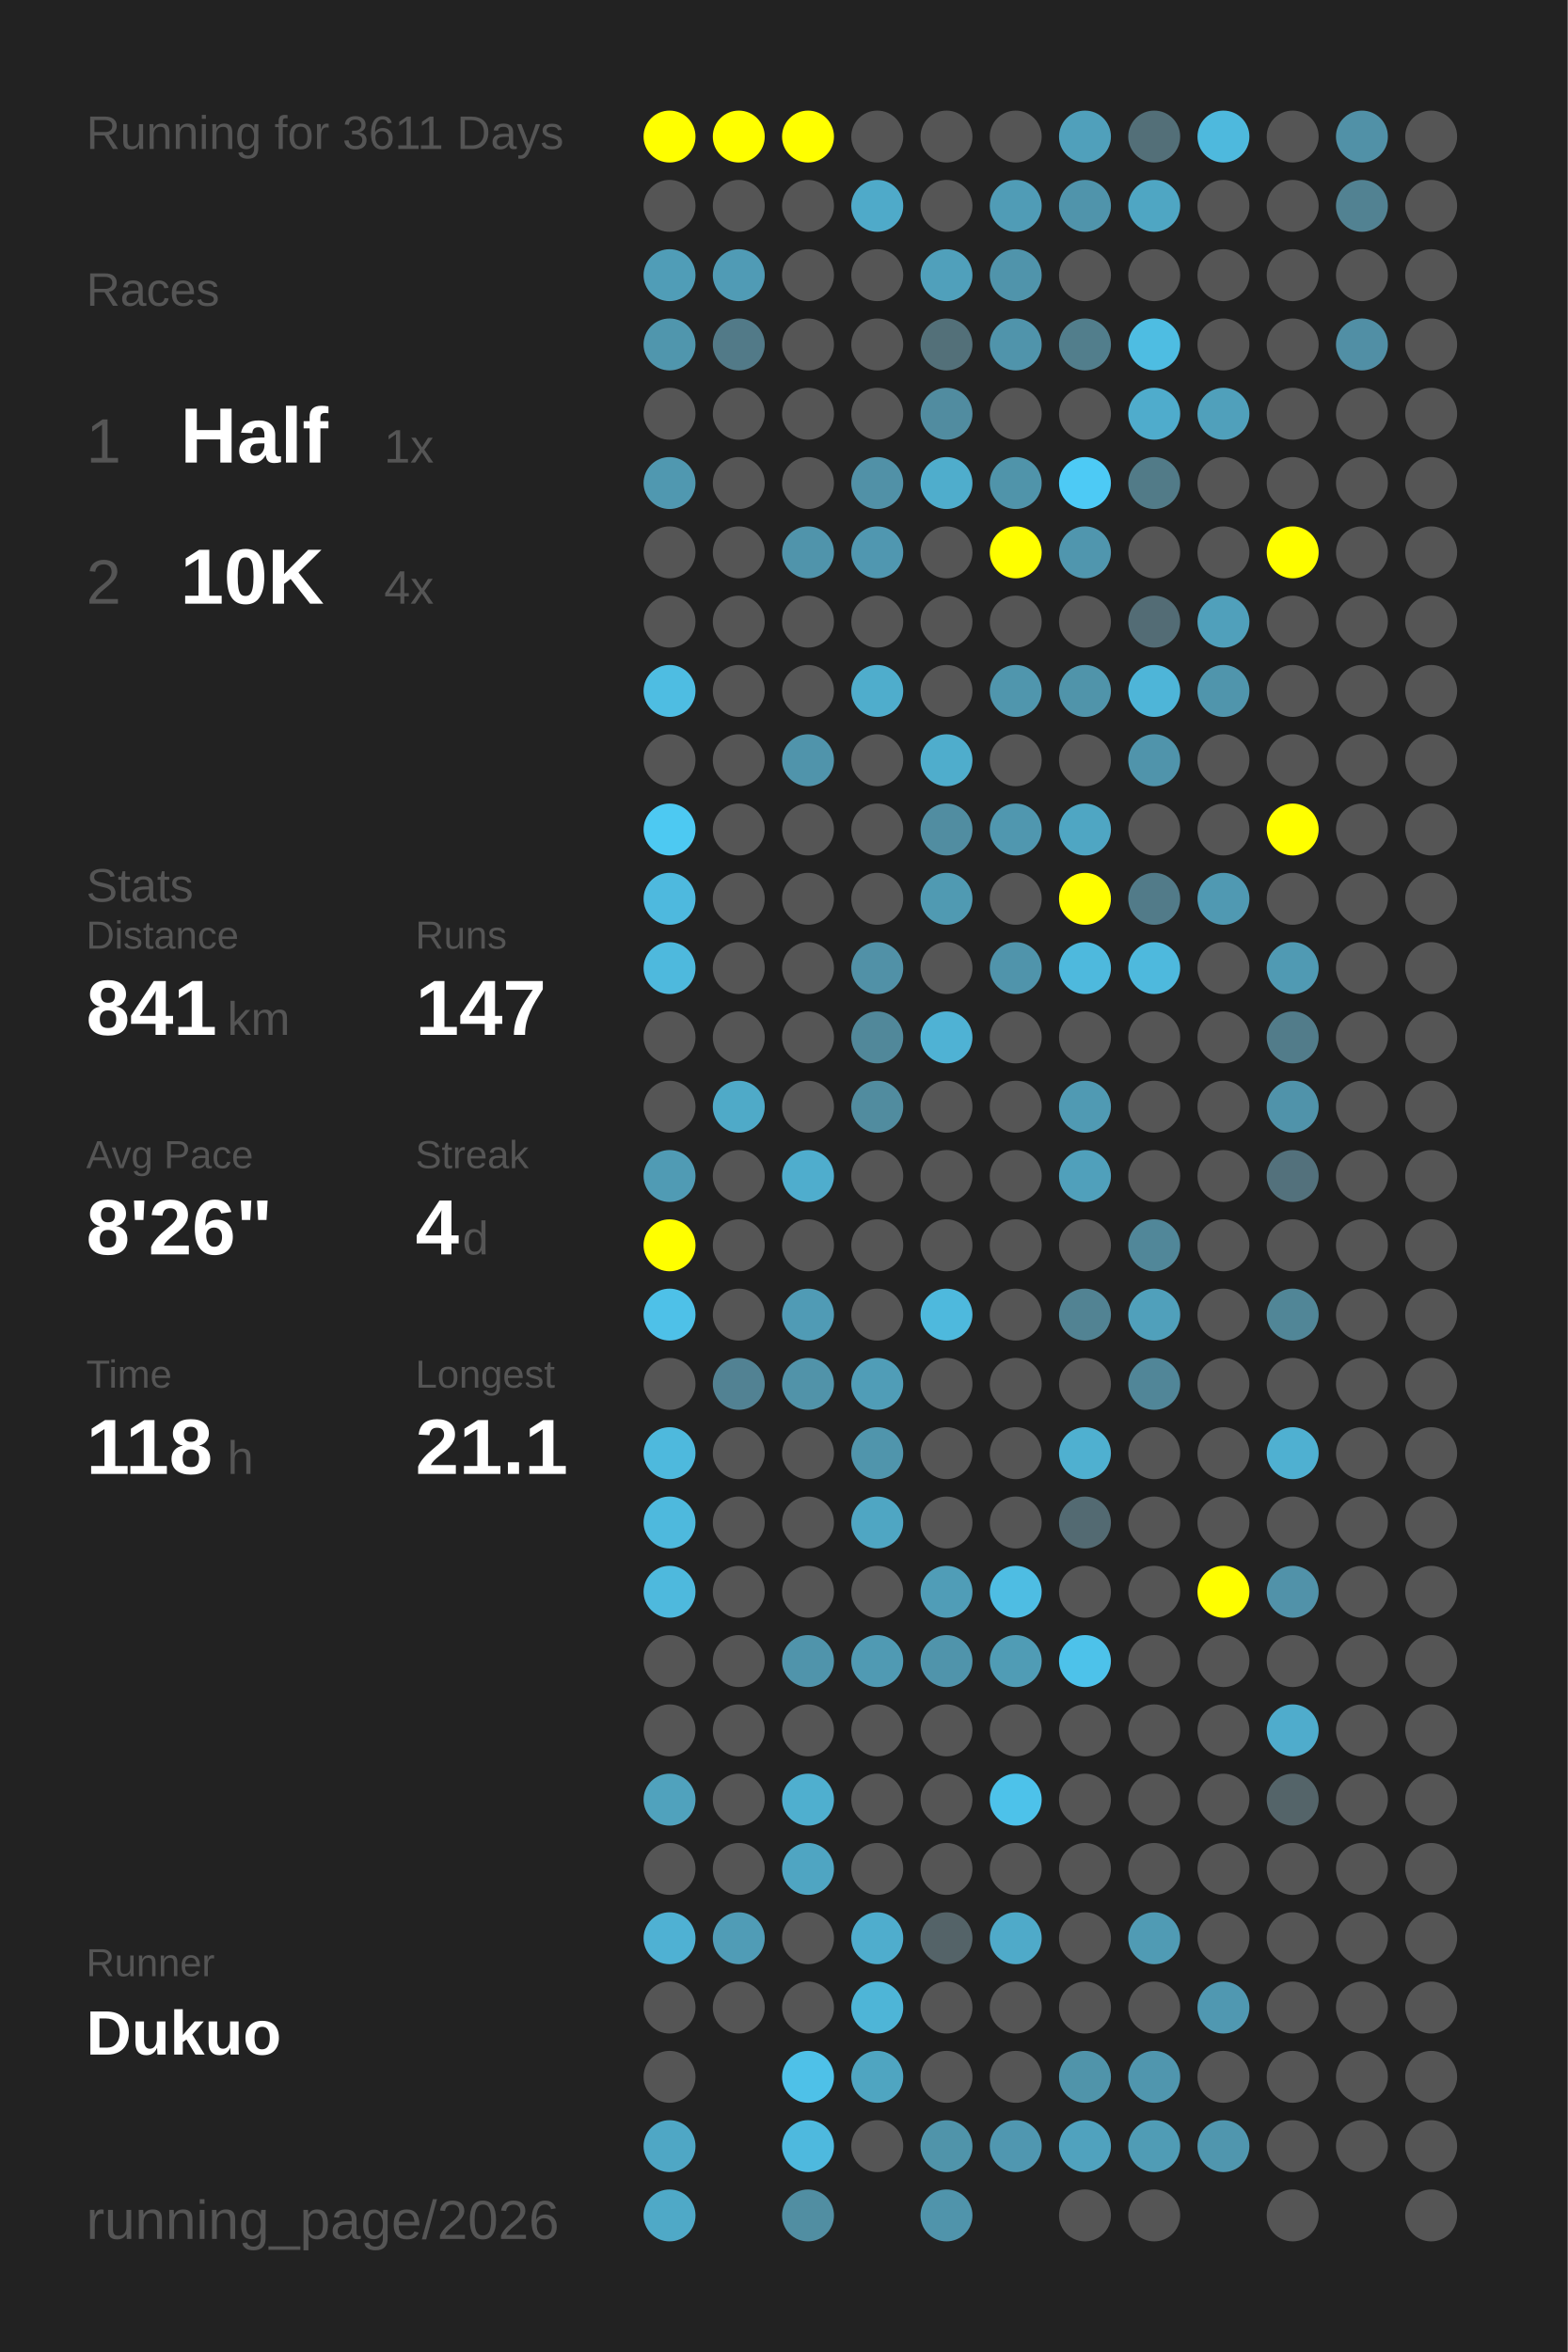
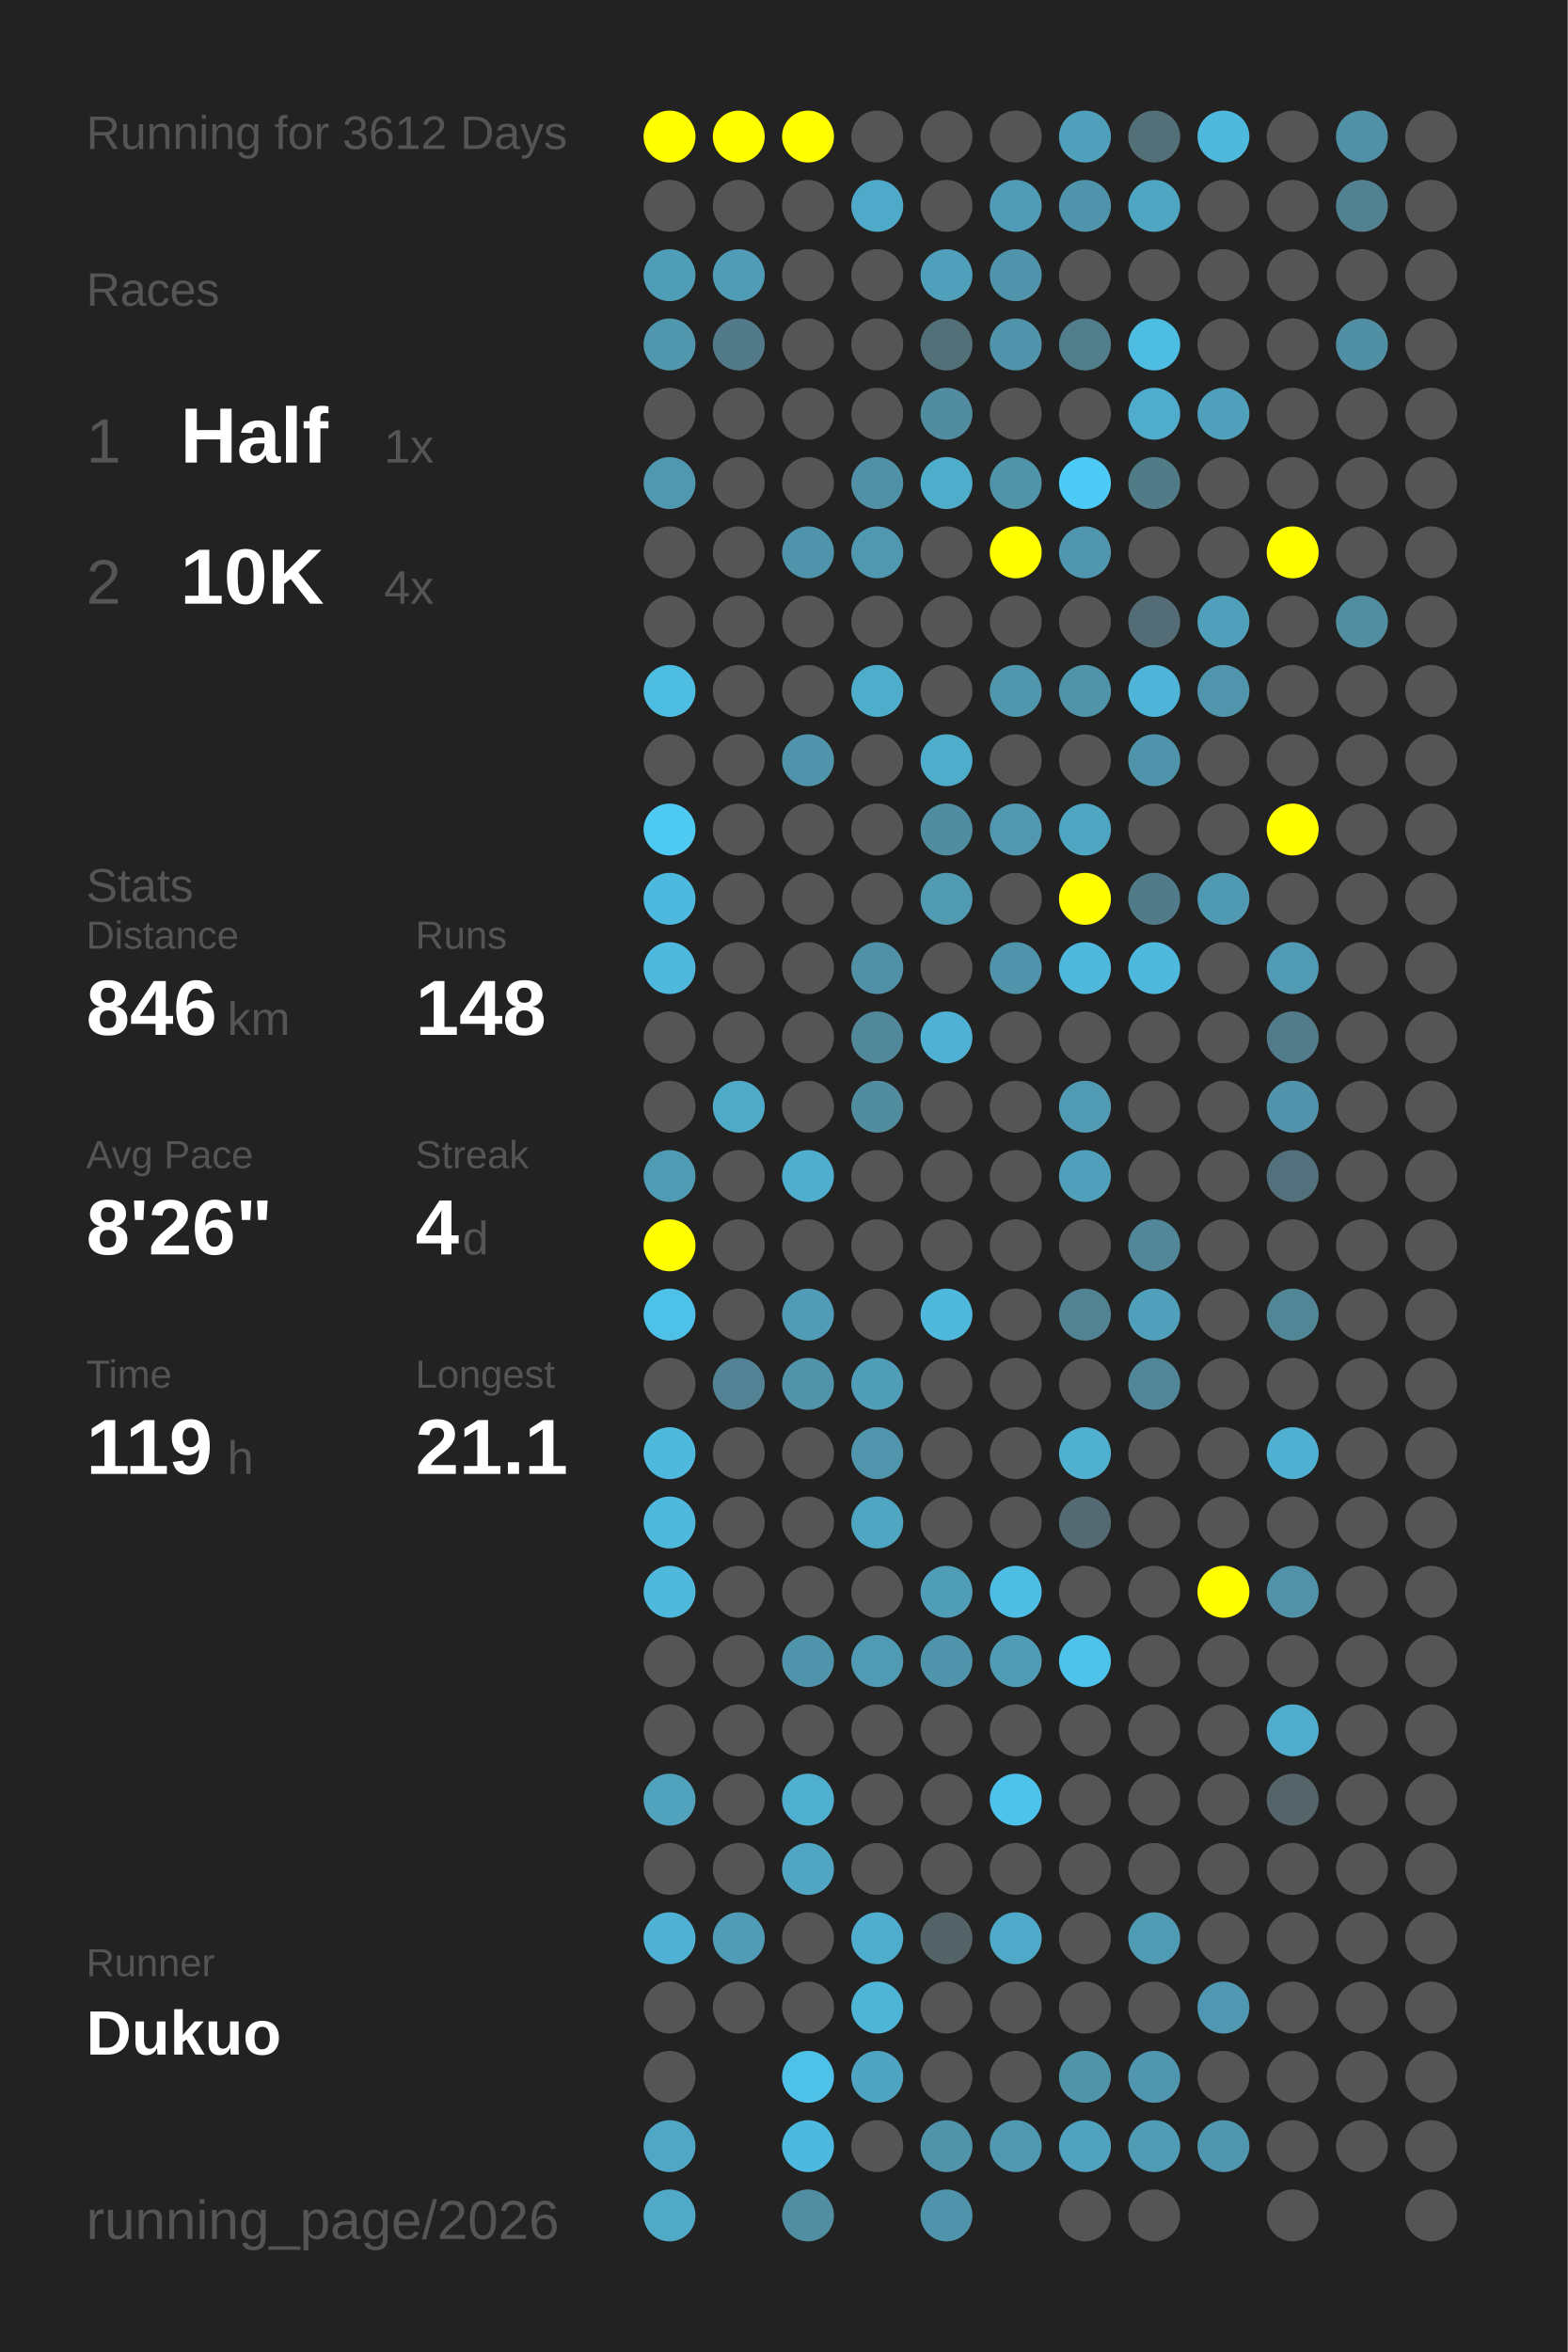
<svg xmlns="http://www.w3.org/2000/svg" baseProfile="full" height="300mm" version="1.1" viewBox="0,0,200,300" width="200mm">
  <defs />
  <rect fill="#222222" height="300" width="200" x="0" y="0" />
-   <text fill="#555555" style="font-size:6px; font-family:Arial;" x="11" y="19">Running for 3611 Days</text>
+   <text fill="#555555" style="font-size:6px; font-family:Arial;" x="11" y="19">Running for 3612 Days</text>
  <text fill="#555555" style="font-size:6px; font-family:Arial;" x="11" y="39">Races</text>
  <text fill="#555555" style="font-size:8px; font-family:Arial;" x="11" y="59">1</text>
  <text fill="#FFFFFF" style="font-size:10px; font-family:Arial; font-weight:bold;" x="23" y="59">Half</text>
  <text fill="#555555" style="font-size:6px; font-family:Arial;" x="49" y="59">1x</text>
  <text fill="#555555" style="font-size:8px; font-family:Arial;" x="11" y="77">2</text>
  <text fill="#FFFFFF" style="font-size:10px; font-family:Arial; font-weight:bold;" x="23" y="77">10K</text>
  <text fill="#555555" style="font-size:6px; font-family:Arial;" x="49" y="77">4x</text>
  <text fill="#555555" style="font-size:6px; font-family:Arial;" x="11" y="115">Stats</text>
  <text fill="#555555" style="font-size:5px; font-family:Arial;" x="11" y="121">Distance</text>
-   <text fill="#FFFFFF" style="font-size:10px; font-family:Arial; font-weight:bold;" x="11" y="132">841</text>
+   <text fill="#FFFFFF" style="font-size:10px; font-family:Arial; font-weight:bold;" x="11" y="132">846</text>
  <text fill="#555555" style="font-size:6px; font-family:Arial;" x="29" y="132">km</text>
  <text fill="#555555" style="font-size:5px; font-family:Arial;" x="53" y="121">Runs</text>
-   <text fill="#FFFFFF" style="font-size:10px; font-family:Arial; font-weight:bold;" x="53" y="132">147</text>
+   <text fill="#FFFFFF" style="font-size:10px; font-family:Arial; font-weight:bold;" x="53" y="132">148</text>
  <text fill="#555555" style="font-size:5px; font-family:Arial;" x="11" y="149">Avg Pace</text>
  <text fill="#FFFFFF" style="font-size:10px; font-family:Arial; font-weight:bold;" x="11" y="160">8'26"</text>
  <text fill="#555555" style="font-size:5px; font-family:Arial;" x="53" y="149">Streak</text>
  <text fill="#FFFFFF" style="font-size:10px; font-family:Arial; font-weight:bold;" x="53" y="160">4</text>
  <text fill="#555555" style="font-size:6px; font-family:Arial;" x="59" y="160">d</text>
  <text fill="#555555" style="font-size:5px; font-family:Arial;" x="11" y="177">Time</text>
-   <text fill="#FFFFFF" style="font-size:10px; font-family:Arial; font-weight:bold;" x="11" y="188">118</text>
+   <text fill="#FFFFFF" style="font-size:10px; font-family:Arial; font-weight:bold;" x="11" y="188">119</text>
  <text fill="#555555" style="font-size:6px; font-family:Arial;" x="29" y="188">h</text>
  <text fill="#555555" style="font-size:5px; font-family:Arial;" x="53" y="177">Longest</text>
  <text fill="#FFFFFF" style="font-size:10px; font-family:Arial; font-weight:bold;" x="53" y="188">21.1</text>
  <text fill="#555555" style="font-size:5px; font-family:Arial;" x="11" y="252.065">Runner</text>
  <text fill="#FFFFFF" style="font-size:8px; font-family:Arial; font-weight:bold;" x="11" y="262.065">Dukuo</text>
  <text fill="#555555" style="font-size:7px; font-family:Arial;" x="11" y="285.581">running_page/2026</text>
  <circle cx="85.417" cy="17.419" fill="#FFFF00" r="3.312" />
  <circle cx="85.417" cy="26.258" fill="#555555" r="3.312" />
  <circle cx="85.417" cy="35.097" fill="#509db7" r="3.312" />
  <circle cx="85.417" cy="43.935" fill="#5096ad" r="3.312" />
  <circle cx="85.417" cy="52.774" fill="#555555" r="3.312" />
  <circle cx="85.417" cy="61.613" fill="#5098b0" r="3.312" />
  <circle cx="85.417" cy="70.452" fill="#555555" r="3.312" />
  <circle cx="85.417" cy="79.29" fill="#555555" r="3.312" />
  <circle cx="85.417" cy="88.129" fill="#4ebde2" r="3.312" />
  <circle cx="85.417" cy="96.968" fill="#555555" r="3.312" />
  <circle cx="85.417" cy="105.806" fill="#4dc9f2" r="3.312" />
  <circle cx="85.417" cy="114.645" fill="#4eb9de" r="3.312" />
  <circle cx="85.417" cy="123.484" fill="#4eb9dd" r="3.312" />
  <circle cx="85.417" cy="132.323" fill="#555555" r="3.312" />
  <circle cx="85.417" cy="141.161" fill="#555555" r="3.312" />
  <circle cx="85.417" cy="150" fill="#509bb4" r="3.312" />
  <circle cx="85.417" cy="158.839" fill="#FFFF00" r="3.312" />
  <circle cx="85.417" cy="167.677" fill="#4ec1e8" r="3.312" />
  <circle cx="85.417" cy="176.516" fill="#555555" r="3.312" />
  <circle cx="85.417" cy="185.355" fill="#4eb9dd" r="3.312" />
  <circle cx="85.417" cy="194.194" fill="#4eb9dd" r="3.312" />
  <circle cx="85.417" cy="203.032" fill="#4eb9dd" r="3.312" />
  <circle cx="85.417" cy="211.871" fill="#555555" r="3.312" />
  <circle cx="85.417" cy="220.71" fill="#555555" r="3.312" />
  <circle cx="85.417" cy="229.548" fill="#50a2bd" r="3.312" />
  <circle cx="85.417" cy="238.387" fill="#555555" r="3.312" />
  <circle cx="85.417" cy="247.226" fill="#4fb1d3" r="3.312" />
  <circle cx="85.417" cy="256.065" fill="#555555" r="3.312" />
  <circle cx="85.417" cy="264.903" fill="#555555" r="3.312" />
  <circle cx="85.417" cy="273.742" fill="#4fa7c5" r="3.312" />
  <circle cx="85.417" cy="282.581" fill="#4fa9c7" r="3.312" />
  <circle cx="94.25" cy="17.419" fill="#FFFF00" r="3.312" />
  <circle cx="94.25" cy="26.258" fill="#555555" r="3.312" />
  <circle cx="94.25" cy="35.097" fill="#509bb5" r="3.312" />
  <circle cx="94.25" cy="43.935" fill="#527a88" r="3.312" />
  <circle cx="94.25" cy="52.774" fill="#555555" r="3.312" />
  <circle cx="94.25" cy="61.613" fill="#555555" r="3.312" />
  <circle cx="94.25" cy="70.452" fill="#555555" r="3.312" />
  <circle cx="94.25" cy="79.29" fill="#555555" r="3.312" />
  <circle cx="94.25" cy="88.129" fill="#555555" r="3.312" />
  <circle cx="94.25" cy="96.968" fill="#555555" r="3.312" />
  <circle cx="94.25" cy="105.806" fill="#555555" r="3.312" />
  <circle cx="94.25" cy="114.645" fill="#555555" r="3.312" />
  <circle cx="94.25" cy="123.484" fill="#555555" r="3.312" />
  <circle cx="94.25" cy="132.323" fill="#555555" r="3.312" />
  <circle cx="94.25" cy="141.161" fill="#4faac8" r="3.312" />
  <circle cx="94.25" cy="150" fill="#555555" r="3.312" />
  <circle cx="94.25" cy="158.839" fill="#555555" r="3.312" />
  <circle cx="94.25" cy="167.677" fill="#555555" r="3.312" />
  <circle cx="94.25" cy="176.516" fill="#528293" r="3.312" />
  <circle cx="94.25" cy="185.355" fill="#555555" r="3.312" />
  <circle cx="94.25" cy="194.194" fill="#555555" r="3.312" />
  <circle cx="94.25" cy="203.032" fill="#555555" r="3.312" />
  <circle cx="94.25" cy="211.871" fill="#555555" r="3.312" />
  <circle cx="94.25" cy="220.71" fill="#555555" r="3.312" />
  <circle cx="94.25" cy="229.548" fill="#555555" r="3.312" />
  <circle cx="94.25" cy="238.387" fill="#555555" r="3.312" />
  <circle cx="94.25" cy="247.226" fill="#509cb6" r="3.312" />
  <circle cx="94.25" cy="256.065" fill="#555555" r="3.312" />
  <circle cx="103.083" cy="17.419" fill="#FFFF00" r="3.312" />
  <circle cx="103.083" cy="26.258" fill="#555555" r="3.312" />
  <circle cx="103.083" cy="35.097" fill="#555555" r="3.312" />
  <circle cx="103.083" cy="43.935" fill="#555555" r="3.312" />
  <circle cx="103.083" cy="52.774" fill="#555555" r="3.312" />
  <circle cx="103.083" cy="61.613" fill="#555555" r="3.312" />
  <circle cx="103.083" cy="70.452" fill="#5094ab" r="3.312" />
  <circle cx="103.083" cy="79.29" fill="#555555" r="3.312" />
  <circle cx="103.083" cy="88.129" fill="#555555" r="3.312" />
  <circle cx="103.083" cy="96.968" fill="#5094ab" r="3.312" />
  <circle cx="103.083" cy="105.806" fill="#555555" r="3.312" />
  <circle cx="103.083" cy="114.645" fill="#555555" r="3.312" />
  <circle cx="103.083" cy="123.484" fill="#555555" r="3.312" />
  <circle cx="103.083" cy="132.323" fill="#555555" r="3.312" />
  <circle cx="103.083" cy="141.161" fill="#555555" r="3.312" />
  <circle cx="103.083" cy="150" fill="#4fadcd" r="3.312" />
  <circle cx="103.083" cy="158.839" fill="#555555" r="3.312" />
  <circle cx="103.083" cy="167.677" fill="#509bb5" r="3.312" />
  <circle cx="103.083" cy="176.516" fill="#5193a9" r="3.312" />
  <circle cx="103.083" cy="185.355" fill="#555555" r="3.312" />
  <circle cx="103.083" cy="194.194" fill="#555555" r="3.312" />
  <circle cx="103.083" cy="203.032" fill="#555555" r="3.312" />
  <circle cx="103.083" cy="211.871" fill="#5094ab" r="3.312" />
  <circle cx="103.083" cy="220.71" fill="#555555" r="3.312" />
  <circle cx="103.083" cy="229.548" fill="#4fafcf" r="3.312" />
  <circle cx="103.083" cy="238.387" fill="#4fa5c2" r="3.312" />
  <circle cx="103.083" cy="247.226" fill="#555555" r="3.312" />
  <circle cx="103.083" cy="256.065" fill="#555555" r="3.312" />
  <circle cx="103.083" cy="264.903" fill="#4ec1e8" r="3.312" />
  <circle cx="103.083" cy="273.742" fill="#4eb9de" r="3.312" />
  <circle cx="103.083" cy="282.581" fill="#518ea2" r="3.312" />
  <circle cx="111.917" cy="17.419" fill="#555555" r="3.312" />
  <circle cx="111.917" cy="26.258" fill="#4faac9" r="3.312" />
  <circle cx="111.917" cy="35.097" fill="#555555" r="3.312" />
  <circle cx="111.917" cy="43.935" fill="#555555" r="3.312" />
  <circle cx="111.917" cy="52.774" fill="#555555" r="3.312" />
  <circle cx="111.917" cy="61.613" fill="#5191a7" r="3.312" />
  <circle cx="111.917" cy="70.452" fill="#5097b0" r="3.312" />
  <circle cx="111.917" cy="79.29" fill="#555555" r="3.312" />
  <circle cx="111.917" cy="88.129" fill="#4fadcc" r="3.312" />
  <circle cx="111.917" cy="96.968" fill="#555555" r="3.312" />
  <circle cx="111.917" cy="105.806" fill="#555555" r="3.312" />
  <circle cx="111.917" cy="114.645" fill="#555555" r="3.312" />
  <circle cx="111.917" cy="123.484" fill="#5191a7" r="3.312" />
  <circle cx="111.917" cy="132.323" fill="#51889a" r="3.312" />
  <circle cx="111.917" cy="141.161" fill="#518c9f" r="3.312" />
  <circle cx="111.917" cy="150" fill="#555555" r="3.312" />
  <circle cx="111.917" cy="158.839" fill="#555555" r="3.312" />
  <circle cx="111.917" cy="167.677" fill="#555555" r="3.312" />
  <circle cx="111.917" cy="176.516" fill="#509db7" r="3.312" />
  <circle cx="111.917" cy="185.355" fill="#5095ac" r="3.312" />
  <circle cx="111.917" cy="194.194" fill="#4fa6c3" r="3.312" />
  <circle cx="111.917" cy="203.032" fill="#555555" r="3.312" />
  <circle cx="111.917" cy="211.871" fill="#509ab3" r="3.312" />
  <circle cx="111.917" cy="220.71" fill="#555555" r="3.312" />
  <circle cx="111.917" cy="229.548" fill="#555555" r="3.312" />
  <circle cx="111.917" cy="238.387" fill="#555555" r="3.312" />
  <circle cx="111.917" cy="247.226" fill="#4fadcd" r="3.312" />
  <circle cx="111.917" cy="256.065" fill="#4eb5d7" r="3.312" />
  <circle cx="111.917" cy="264.903" fill="#4fa5c1" r="3.312" />
  <circle cx="111.917" cy="273.742" fill="#555555" r="3.312" />
  <circle cx="120.75" cy="17.419" fill="#555555" r="3.312" />
  <circle cx="120.75" cy="26.258" fill="#555555" r="3.312" />
  <circle cx="120.75" cy="35.097" fill="#50a0bb" r="3.312" />
  <circle cx="120.75" cy="43.935" fill="#537079" r="3.312" />
  <circle cx="120.75" cy="52.774" fill="#518ca0" r="3.312" />
  <circle cx="120.75" cy="61.613" fill="#4fadcc" r="3.312" />
  <circle cx="120.75" cy="70.452" fill="#555555" r="3.312" />
  <circle cx="120.75" cy="79.29" fill="#555555" r="3.312" />
  <circle cx="120.75" cy="88.129" fill="#555555" r="3.312" />
  <circle cx="120.75" cy="96.968" fill="#4fadcc" r="3.312" />
  <circle cx="120.75" cy="105.806" fill="#518da1" r="3.312" />
  <circle cx="120.75" cy="114.645" fill="#509ab2" r="3.312" />
  <circle cx="120.75" cy="123.484" fill="#555555" r="3.312" />
  <circle cx="120.75" cy="132.323" fill="#4fb2d4" r="3.312" />
  <circle cx="120.75" cy="141.161" fill="#555555" r="3.312" />
  <circle cx="120.75" cy="150" fill="#555555" r="3.312" />
  <circle cx="120.75" cy="158.839" fill="#555555" r="3.312" />
  <circle cx="120.75" cy="167.677" fill="#4eb9dd" r="3.312" />
  <circle cx="120.75" cy="176.516" fill="#555555" r="3.312" />
  <circle cx="120.75" cy="185.355" fill="#555555" r="3.312" />
  <circle cx="120.75" cy="194.194" fill="#555555" r="3.312" />
  <circle cx="120.75" cy="203.032" fill="#509db7" r="3.312" />
  <circle cx="120.75" cy="211.871" fill="#5094ab" r="3.312" />
  <circle cx="120.75" cy="220.71" fill="#555555" r="3.312" />
  <circle cx="120.75" cy="229.548" fill="#555555" r="3.312" />
  <circle cx="120.75" cy="238.387" fill="#555555" r="3.312" />
  <circle cx="120.75" cy="247.226" fill="#546368" r="3.312" />
  <circle cx="120.75" cy="256.065" fill="#555555" r="3.312" />
  <circle cx="120.75" cy="264.903" fill="#555555" r="3.312" />
  <circle cx="120.75" cy="273.742" fill="#5094aa" r="3.312" />
  <circle cx="120.75" cy="282.581" fill="#5094ab" r="3.312" />
  <circle cx="129.583" cy="17.419" fill="#555555" r="3.312" />
  <circle cx="129.583" cy="26.258" fill="#509cb6" r="3.312" />
  <circle cx="129.583" cy="35.097" fill="#5094ab" r="3.312" />
  <circle cx="129.583" cy="43.935" fill="#5094ab" r="3.312" />
  <circle cx="129.583" cy="52.774" fill="#555555" r="3.312" />
  <circle cx="129.583" cy="61.613" fill="#5094aa" r="3.312" />
  <circle cx="129.583" cy="70.452" fill="#FFFF00" r="3.312" />
  <circle cx="129.583" cy="79.29" fill="#555555" r="3.312" />
  <circle cx="129.583" cy="88.129" fill="#5096ad" r="3.312" />
  <circle cx="129.583" cy="96.968" fill="#555555" r="3.312" />
  <circle cx="129.583" cy="105.806" fill="#5097af" r="3.312" />
  <circle cx="129.583" cy="114.645" fill="#555555" r="3.312" />
  <circle cx="129.583" cy="123.484" fill="#5094ab" r="3.312" />
  <circle cx="129.583" cy="132.323" fill="#555555" r="3.312" />
  <circle cx="129.583" cy="141.161" fill="#555555" r="3.312" />
  <circle cx="129.583" cy="150" fill="#555555" r="3.312" />
  <circle cx="129.583" cy="158.839" fill="#555555" r="3.312" />
  <circle cx="129.583" cy="167.677" fill="#555555" r="3.312" />
  <circle cx="129.583" cy="176.516" fill="#555555" r="3.312" />
  <circle cx="129.583" cy="185.355" fill="#555555" r="3.312" />
  <circle cx="129.583" cy="194.194" fill="#555555" r="3.312" />
  <circle cx="129.583" cy="203.032" fill="#4ebde3" r="3.312" />
  <circle cx="129.583" cy="211.871" fill="#509cb5" r="3.312" />
  <circle cx="129.583" cy="220.71" fill="#555555" r="3.312" />
  <circle cx="129.583" cy="229.548" fill="#4dc2ea" r="3.312" />
  <circle cx="129.583" cy="238.387" fill="#555555" r="3.312" />
  <circle cx="129.583" cy="247.226" fill="#4faac9" r="3.312" />
  <circle cx="129.583" cy="256.065" fill="#555555" r="3.312" />
  <circle cx="129.583" cy="264.903" fill="#555555" r="3.312" />
  <circle cx="129.583" cy="273.742" fill="#5097b0" r="3.312" />
  <circle cx="138.417" cy="17.419" fill="#50a0bb" r="3.312" />
  <circle cx="138.417" cy="26.258" fill="#5094ab" r="3.312" />
  <circle cx="138.417" cy="35.097" fill="#555555" r="3.312" />
  <circle cx="138.417" cy="43.935" fill="#527e8c" r="3.312" />
  <circle cx="138.417" cy="52.774" fill="#555555" r="3.312" />
  <circle cx="138.417" cy="61.613" fill="#4dcaf5" r="3.312" />
  <circle cx="138.417" cy="70.452" fill="#5096ae" r="3.312" />
  <circle cx="138.417" cy="79.29" fill="#555555" r="3.312" />
  <circle cx="138.417" cy="88.129" fill="#5094aa" r="3.312" />
  <circle cx="138.417" cy="96.968" fill="#555555" r="3.312" />
  <circle cx="138.417" cy="105.806" fill="#4fa6c3" r="3.312" />
  <circle cx="138.417" cy="114.645" fill="#FFFF00" r="3.312" />
  <circle cx="138.417" cy="123.484" fill="#4eb9dd" r="3.312" />
  <circle cx="138.417" cy="132.323" fill="#555555" r="3.312" />
  <circle cx="138.417" cy="141.161" fill="#509ab3" r="3.312" />
  <circle cx="138.417" cy="150" fill="#50a0bb" r="3.312" />
  <circle cx="138.417" cy="158.839" fill="#555555" r="3.312" />
  <circle cx="138.417" cy="167.677" fill="#528393" r="3.312" />
  <circle cx="138.417" cy="176.516" fill="#555555" r="3.312" />
  <circle cx="138.417" cy="185.355" fill="#4fb0d0" r="3.312" />
  <circle cx="138.417" cy="194.194" fill="#536a72" r="3.312" />
  <circle cx="138.417" cy="203.032" fill="#555555" r="3.312" />
  <circle cx="138.417" cy="211.871" fill="#4dc2ea" r="3.312" />
  <circle cx="138.417" cy="220.71" fill="#555555" r="3.312" />
  <circle cx="138.417" cy="229.548" fill="#555555" r="3.312" />
  <circle cx="138.417" cy="238.387" fill="#555555" r="3.312" />
  <circle cx="138.417" cy="247.226" fill="#555555" r="3.312" />
  <circle cx="138.417" cy="256.065" fill="#555555" r="3.312" />
  <circle cx="138.417" cy="264.903" fill="#5094aa" r="3.312" />
  <circle cx="138.417" cy="273.742" fill="#50a2be" r="3.312" />
  <circle cx="138.417" cy="282.581" fill="#555555" r="3.312" />
  <circle cx="147.25" cy="17.419" fill="#536f78" r="3.312" />
  <circle cx="147.25" cy="26.258" fill="#4fa6c3" r="3.312" />
  <circle cx="147.25" cy="35.097" fill="#555555" r="3.312" />
  <circle cx="147.25" cy="43.935" fill="#4ebde2" r="3.312" />
  <circle cx="147.25" cy="52.774" fill="#4faccc" r="3.312" />
  <circle cx="147.25" cy="61.613" fill="#527b88" r="3.312" />
  <circle cx="147.25" cy="70.452" fill="#555555" r="3.312" />
  <circle cx="147.25" cy="79.29" fill="#536c75" r="3.312" />
  <circle cx="147.25" cy="88.129" fill="#4eb5d8" r="3.312" />
  <circle cx="147.25" cy="96.968" fill="#5094ab" r="3.312" />
  <circle cx="147.25" cy="105.806" fill="#555555" r="3.312" />
  <circle cx="147.25" cy="114.645" fill="#527b89" r="3.312" />
  <circle cx="147.25" cy="123.484" fill="#4eb9dd" r="3.312" />
  <circle cx="147.25" cy="132.323" fill="#555555" r="3.312" />
  <circle cx="147.25" cy="141.161" fill="#555555" r="3.312" />
  <circle cx="147.25" cy="150" fill="#555555" r="3.312" />
  <circle cx="147.25" cy="158.839" fill="#518799" r="3.312" />
  <circle cx="147.25" cy="167.677" fill="#50a0bb" r="3.312" />
  <circle cx="147.25" cy="176.516" fill="#518698" r="3.312" />
  <circle cx="147.25" cy="185.355" fill="#555555" r="3.312" />
  <circle cx="147.25" cy="194.194" fill="#555555" r="3.312" />
  <circle cx="147.25" cy="203.032" fill="#555555" r="3.312" />
  <circle cx="147.25" cy="211.871" fill="#555555" r="3.312" />
  <circle cx="147.25" cy="220.71" fill="#555555" r="3.312" />
  <circle cx="147.25" cy="229.548" fill="#555555" r="3.312" />
  <circle cx="147.25" cy="238.387" fill="#555555" r="3.312" />
  <circle cx="147.25" cy="247.226" fill="#509bb4" r="3.312" />
  <circle cx="147.25" cy="256.065" fill="#555555" r="3.312" />
  <circle cx="147.25" cy="264.903" fill="#5096ae" r="3.312" />
  <circle cx="147.25" cy="273.742" fill="#509cb5" r="3.312" />
  <circle cx="147.25" cy="282.581" fill="#555555" r="3.312" />
  <circle cx="156.083" cy="17.419" fill="#4eb9dd" r="3.312" />
  <circle cx="156.083" cy="26.258" fill="#555555" r="3.312" />
  <circle cx="156.083" cy="35.097" fill="#555555" r="3.312" />
  <circle cx="156.083" cy="43.935" fill="#555555" r="3.312" />
  <circle cx="156.083" cy="52.774" fill="#50a0bb" r="3.312" />
  <circle cx="156.083" cy="61.613" fill="#555555" r="3.312" />
  <circle cx="156.083" cy="70.452" fill="#555555" r="3.312" />
  <circle cx="156.083" cy="79.29" fill="#50a0bb" r="3.312" />
  <circle cx="156.083" cy="88.129" fill="#5095ac" r="3.312" />
  <circle cx="156.083" cy="96.968" fill="#555555" r="3.312" />
  <circle cx="156.083" cy="105.806" fill="#555555" r="3.312" />
  <circle cx="156.083" cy="114.645" fill="#5099b2" r="3.312" />
  <circle cx="156.083" cy="123.484" fill="#555555" r="3.312" />
  <circle cx="156.083" cy="132.323" fill="#555555" r="3.312" />
  <circle cx="156.083" cy="141.161" fill="#555555" r="3.312" />
  <circle cx="156.083" cy="150" fill="#555555" r="3.312" />
  <circle cx="156.083" cy="158.839" fill="#555555" r="3.312" />
  <circle cx="156.083" cy="167.677" fill="#555555" r="3.312" />
  <circle cx="156.083" cy="176.516" fill="#555555" r="3.312" />
  <circle cx="156.083" cy="185.355" fill="#555555" r="3.312" />
  <circle cx="156.083" cy="194.194" fill="#555555" r="3.312" />
  <circle cx="156.083" cy="203.032" fill="#FFFF00" r="3.312" />
  <circle cx="156.083" cy="211.871" fill="#555555" r="3.312" />
  <circle cx="156.083" cy="220.71" fill="#555555" r="3.312" />
  <circle cx="156.083" cy="229.548" fill="#555555" r="3.312" />
  <circle cx="156.083" cy="238.387" fill="#555555" r="3.312" />
  <circle cx="156.083" cy="247.226" fill="#555555" r="3.312" />
  <circle cx="156.083" cy="256.065" fill="#5098b1" r="3.312" />
  <circle cx="156.083" cy="264.903" fill="#555555" r="3.312" />
  <circle cx="156.083" cy="273.742" fill="#5096ae" r="3.312" />
  <circle cx="164.917" cy="17.419" fill="#555555" r="3.312" />
  <circle cx="164.917" cy="26.258" fill="#555555" r="3.312" />
  <circle cx="164.917" cy="35.097" fill="#555555" r="3.312" />
  <circle cx="164.917" cy="43.935" fill="#555555" r="3.312" />
  <circle cx="164.917" cy="52.774" fill="#555555" r="3.312" />
  <circle cx="164.917" cy="61.613" fill="#555555" r="3.312" />
  <circle cx="164.917" cy="70.452" fill="#FFFF00" r="3.312" />
  <circle cx="164.917" cy="79.29" fill="#555555" r="3.312" />
  <circle cx="164.917" cy="88.129" fill="#555555" r="3.312" />
  <circle cx="164.917" cy="96.968" fill="#555555" r="3.312" />
  <circle cx="164.917" cy="105.806" fill="#FFFF00" r="3.312" />
  <circle cx="164.917" cy="114.645" fill="#555555" r="3.312" />
  <circle cx="164.917" cy="123.484" fill="#509ab3" r="3.312" />
  <circle cx="164.917" cy="132.323" fill="#527c8a" r="3.312" />
  <circle cx="164.917" cy="141.161" fill="#5093aa" r="3.312" />
  <circle cx="164.917" cy="150" fill="#53717c" r="3.312" />
  <circle cx="164.917" cy="158.839" fill="#555555" r="3.312" />
  <circle cx="164.917" cy="167.677" fill="#518697" r="3.312" />
  <circle cx="164.917" cy="176.516" fill="#555555" r="3.312" />
  <circle cx="164.917" cy="185.355" fill="#4fb0d1" r="3.312" />
  <circle cx="164.917" cy="194.194" fill="#555555" r="3.312" />
  <circle cx="164.917" cy="203.032" fill="#5192a9" r="3.312" />
  <circle cx="164.917" cy="211.871" fill="#555555" r="3.312" />
  <circle cx="164.917" cy="220.71" fill="#4faccc" r="3.312" />
  <circle cx="164.917" cy="229.548" fill="#546469" r="3.312" />
  <circle cx="164.917" cy="238.387" fill="#555555" r="3.312" />
  <circle cx="164.917" cy="247.226" fill="#555555" r="3.312" />
  <circle cx="164.917" cy="256.065" fill="#555555" r="3.312" />
  <circle cx="164.917" cy="264.903" fill="#555555" r="3.312" />
  <circle cx="164.917" cy="273.742" fill="#555555" r="3.312" />
  <circle cx="164.917" cy="282.581" fill="#555555" r="3.312" />
  <circle cx="173.75" cy="17.419" fill="#5191a7" r="3.312" />
  <circle cx="173.75" cy="26.258" fill="#528292" r="3.312" />
  <circle cx="173.75" cy="35.097" fill="#555555" r="3.312" />
  <circle cx="173.75" cy="43.935" fill="#518fa5" r="3.312" />
  <circle cx="173.75" cy="52.774" fill="#555555" r="3.312" />
  <circle cx="173.75" cy="61.613" fill="#555555" r="3.312" />
  <circle cx="173.75" cy="70.452" fill="#555555" r="3.312" />
-   <circle cx="173.75" cy="79.29" fill="#555555" r="3.312" />
+   <circle cx="173.75" cy="79.29" fill="#518ea2" r="3.312" />
  <circle cx="173.75" cy="88.129" fill="#555555" r="3.312" />
  <circle cx="173.75" cy="96.968" fill="#555555" r="3.312" />
  <circle cx="173.75" cy="105.806" fill="#555555" r="3.312" />
  <circle cx="173.75" cy="114.645" fill="#555555" r="3.312" />
  <circle cx="173.75" cy="123.484" fill="#555555" r="3.312" />
  <circle cx="173.75" cy="132.323" fill="#555555" r="3.312" />
  <circle cx="173.75" cy="141.161" fill="#555555" r="3.312" />
  <circle cx="173.75" cy="150" fill="#555555" r="3.312" />
  <circle cx="173.75" cy="158.839" fill="#555555" r="3.312" />
  <circle cx="173.75" cy="167.677" fill="#555555" r="3.312" />
  <circle cx="173.75" cy="176.516" fill="#555555" r="3.312" />
  <circle cx="173.75" cy="185.355" fill="#555555" r="3.312" />
  <circle cx="173.75" cy="194.194" fill="#555555" r="3.312" />
  <circle cx="173.75" cy="203.032" fill="#555555" r="3.312" />
  <circle cx="173.75" cy="211.871" fill="#555555" r="3.312" />
  <circle cx="173.75" cy="220.71" fill="#555555" r="3.312" />
  <circle cx="173.75" cy="229.548" fill="#555555" r="3.312" />
  <circle cx="173.75" cy="238.387" fill="#555555" r="3.312" />
  <circle cx="173.75" cy="247.226" fill="#555555" r="3.312" />
  <circle cx="173.75" cy="256.065" fill="#555555" r="3.312" />
  <circle cx="173.75" cy="264.903" fill="#555555" r="3.312" />
  <circle cx="173.75" cy="273.742" fill="#555555" r="3.312" />
  <circle cx="182.583" cy="17.419" fill="#555555" r="3.312" />
  <circle cx="182.583" cy="26.258" fill="#555555" r="3.312" />
  <circle cx="182.583" cy="35.097" fill="#555555" r="3.312" />
  <circle cx="182.583" cy="43.935" fill="#555555" r="3.312" />
  <circle cx="182.583" cy="52.774" fill="#555555" r="3.312" />
  <circle cx="182.583" cy="61.613" fill="#555555" r="3.312" />
  <circle cx="182.583" cy="70.452" fill="#555555" r="3.312" />
  <circle cx="182.583" cy="79.29" fill="#555555" r="3.312" />
  <circle cx="182.583" cy="88.129" fill="#555555" r="3.312" />
  <circle cx="182.583" cy="96.968" fill="#555555" r="3.312" />
  <circle cx="182.583" cy="105.806" fill="#555555" r="3.312" />
  <circle cx="182.583" cy="114.645" fill="#555555" r="3.312" />
  <circle cx="182.583" cy="123.484" fill="#555555" r="3.312" />
  <circle cx="182.583" cy="132.323" fill="#555555" r="3.312" />
  <circle cx="182.583" cy="141.161" fill="#555555" r="3.312" />
  <circle cx="182.583" cy="150" fill="#555555" r="3.312" />
  <circle cx="182.583" cy="158.839" fill="#555555" r="3.312" />
  <circle cx="182.583" cy="167.677" fill="#555555" r="3.312" />
  <circle cx="182.583" cy="176.516" fill="#555555" r="3.312" />
  <circle cx="182.583" cy="185.355" fill="#555555" r="3.312" />
  <circle cx="182.583" cy="194.194" fill="#555555" r="3.312" />
  <circle cx="182.583" cy="203.032" fill="#555555" r="3.312" />
  <circle cx="182.583" cy="211.871" fill="#555555" r="3.312" />
  <circle cx="182.583" cy="220.71" fill="#555555" r="3.312" />
  <circle cx="182.583" cy="229.548" fill="#555555" r="3.312" />
  <circle cx="182.583" cy="238.387" fill="#555555" r="3.312" />
  <circle cx="182.583" cy="247.226" fill="#555555" r="3.312" />
  <circle cx="182.583" cy="256.065" fill="#555555" r="3.312" />
  <circle cx="182.583" cy="264.903" fill="#555555" r="3.312" />
  <circle cx="182.583" cy="273.742" fill="#555555" r="3.312" />
  <circle cx="182.583" cy="282.581" fill="#555555" r="3.312" />
</svg>
